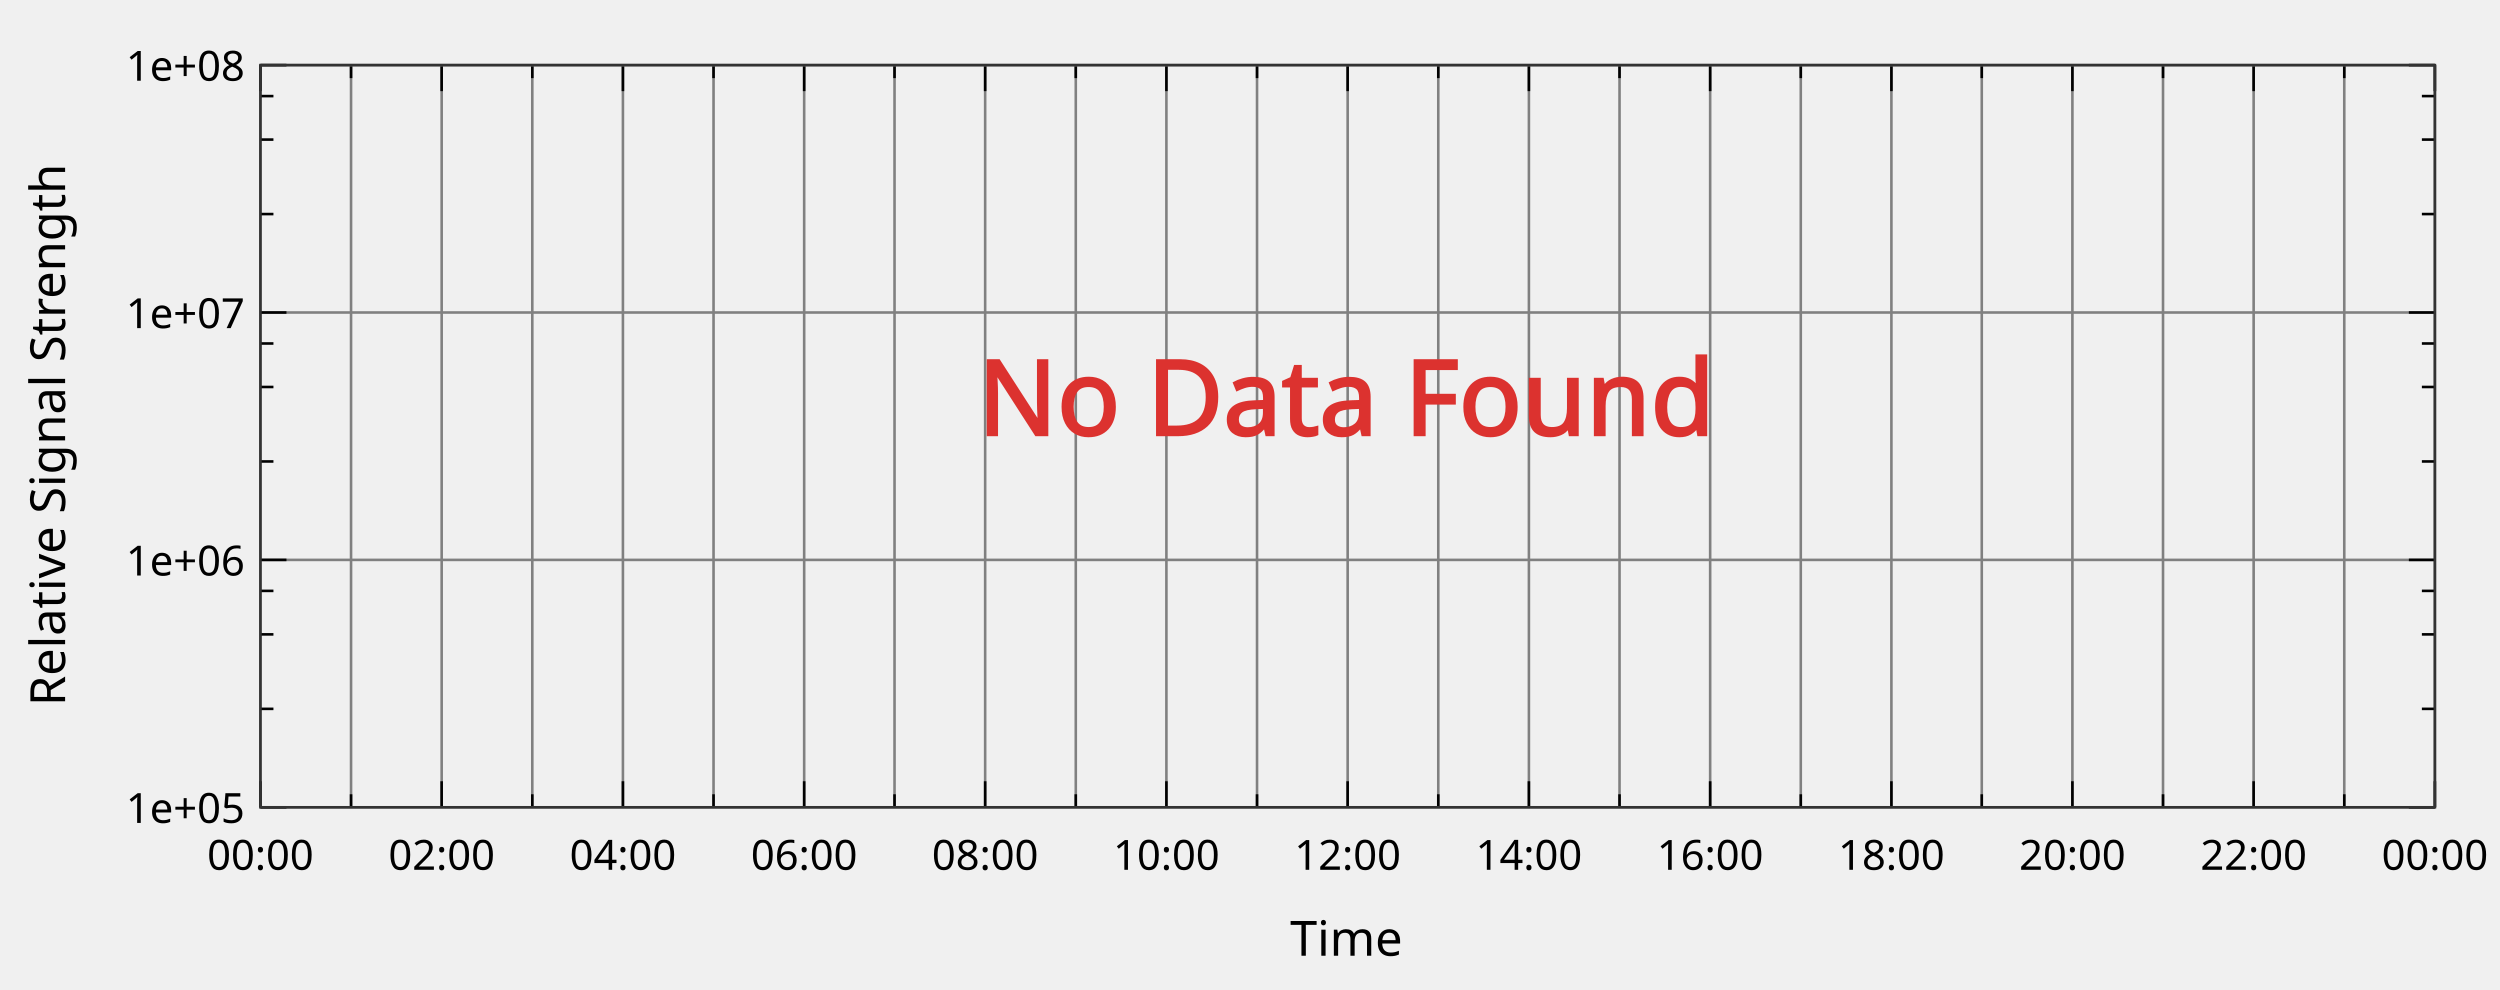
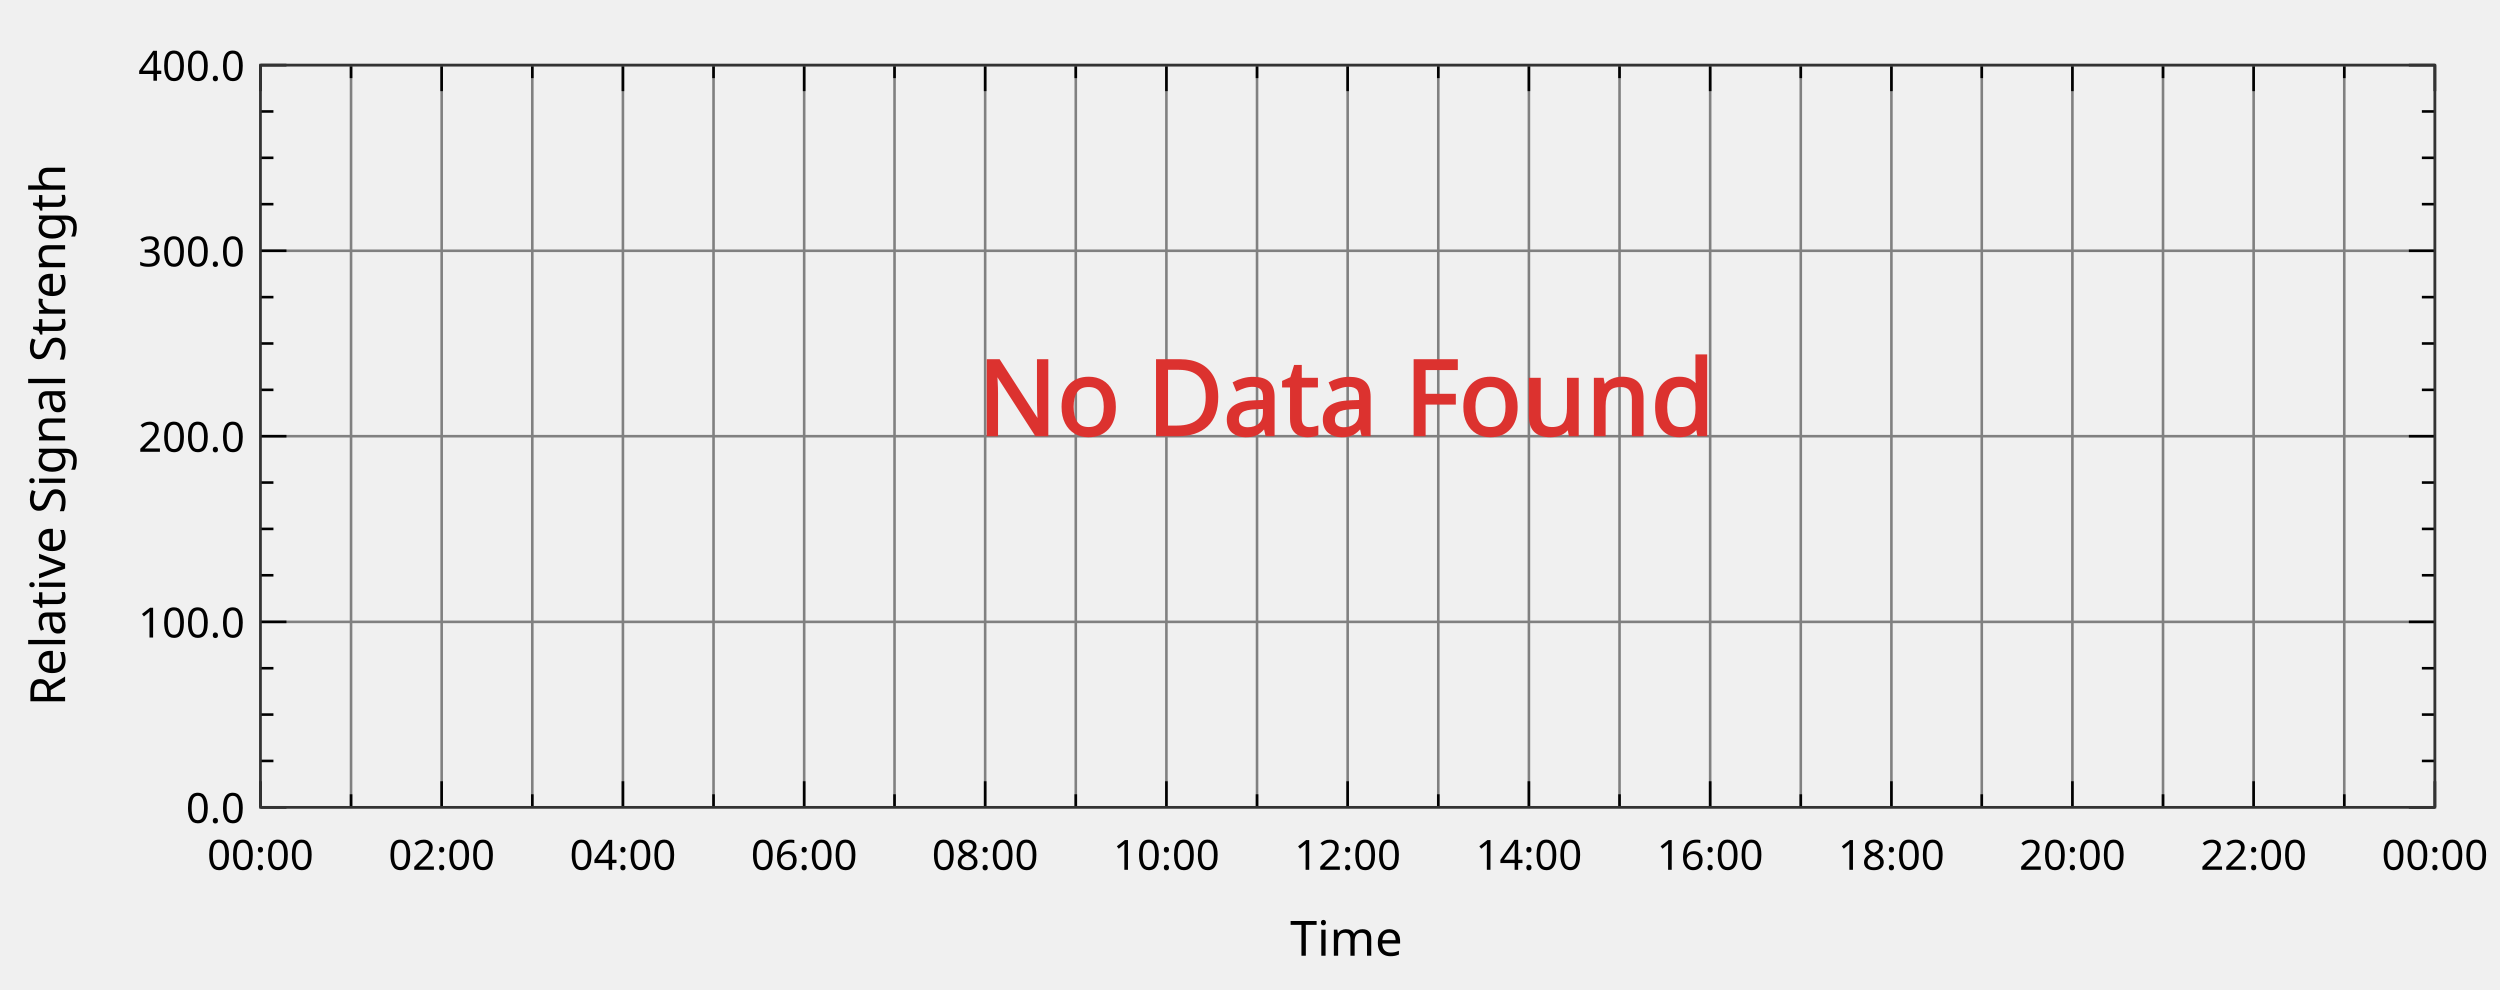
<svg xmlns="http://www.w3.org/2000/svg" xmlns:xlink="http://www.w3.org/1999/xlink" viewbox="0 0 960 380" width="960" height="380" style="font-family: 'Exo'">
  <defs>
    <style type="text/css">@font-face {
	font-family: 'Exo';
	font-style: normal;
	font-weight: 400;
	src: local('Exo Regular'), local('Exo-Regular'), url(http://themes.googleusercontent.com/static/fonts/exo/v1/wocyXRLWPo2Av-yUTmmbTA.woff) format('woff');
}
</style>
  </defs>
  <path id="cursor_line" d="M0,25l0,285" stroke="#cb4b16" stroke-width="1.5" display="none" />
  <g style="color:grey" stroke="currentColor" transform="translate(0,25)">
    <path d="m100.0 0v285" />
    <path d="m134.8 0v285" />
    <path d="m169.6 0v285" />
    <path d="m204.4 0v285" />
    <path d="m239.2 0v285" />
    <path d="m274.0 0v285" />
    <path d="m308.8 0v285" />
    <path d="m343.5 0v285" />
    <path d="m378.3 0v285" />
    <path d="m413.1 0v285" />
    <path d="m447.9 0v285" />
    <path d="m482.7 0v285" />
    <path d="m517.5 0v285" />
    <path d="m552.3 0v285" />
    <path d="m587.1 0v285" />
    <path d="m621.9 0v285" />
    <path d="m656.7 0v285" />
    <path d="m691.5 0v285" />
    <path d="m726.3 0v285" />
    <path d="m761.0 0v285" />
    <path d="m795.8 0v285" />
    <path d="m830.6 0v285" />
    <path d="m865.4 0v285" />
    <path d="m900.2 0v285" />
    <path d="m935.0 0v285" />
  </g>
  <g style="color:black" stroke="currentColor" transform="translate(0,25)">
    <path d="m100.0 0v10m0 265v10" />
    <path d="m134.8 0v5m0 275v5" />
    <path d="m169.6 0v10m0 265v10" />
    <path d="m204.4 0v5m0 275v5" />
    <path d="m239.2 0v10m0 265v10" />
    <path d="m274.0 0v5m0 275v5" />
    <path d="m308.8 0v10m0 265v10" />
    <path d="m343.5 0v5m0 275v5" />
    <path d="m378.3 0v10m0 265v10" />
    <path d="m413.1 0v5m0 275v5" />
    <path d="m447.9 0v10m0 265v10" />
    <path d="m482.7 0v5m0 275v5" />
    <path d="m517.5 0v10m0 265v10" />
    <path d="m552.3 0v5m0 275v5" />
    <path d="m587.1 0v10m0 265v10" />
    <path d="m621.9 0v5m0 275v5" />
    <path d="m656.7 0v10m0 265v10" />
    <path d="m691.5 0v5m0 275v5" />
    <path d="m726.3 0v10m0 265v10" />
    <path d="m761.0 0v5m0 275v5" />
    <path d="m795.8 0v10m0 265v10" />
    <path d="m830.6 0v5m0 275v5" />
    <path d="m865.4 0v10m0 265v10" />
    <path d="m900.2 0v5m0 275v5" />
    <path d="m935.0 0v10m0 265v10" />
  </g>
  <g style="text-anchor:middle" stroke="none" transform="translate(0,334)" font-size="12pt" fill="#000">
    <g transform="translate(100.0)">
      <text>00:00</text>
    </g>
    <g transform="translate(169.6)">
      <text>02:00</text>
    </g>
    <g transform="translate(239.2)">
      <text>04:00</text>
    </g>
    <g transform="translate(308.8)">
      <text>06:00</text>
    </g>
    <g transform="translate(378.3)">
      <text>08:00</text>
    </g>
    <g transform="translate(447.9)">
      <text>10:00</text>
    </g>
    <g transform="translate(517.5)">
      <text>12:00</text>
    </g>
    <g transform="translate(587.1)">
      <text>14:00</text>
    </g>
    <g transform="translate(656.7)">
      <text>16:00</text>
    </g>
    <g transform="translate(726.3)">
      <text>18:00</text>
    </g>
    <g transform="translate(795.8)">
      <text>20:00</text>
    </g>
    <g transform="translate(865.4)">
      <text>22:00</text>
    </g>
    <g transform="translate(935.0)">
      <text>00:00</text>
    </g>
  </g>
  <g style="text-anchor: middle" transform="translate(517 367)" font-size="14pt" fill="#000">
    <text>Time</text>
  </g>
  <g style="color:grey" stroke="currentColor" transform="translate(100,0)">
    <path d="m0 310.0h835" />
-     <path d="m0 215.0h835" />
-     <path d="m0 120.0h835" />
+     <path d="m0 238.8h835" />
+     <path d="m0 167.5h835" />
+     <path d="m0 96.3h835" />
    <path d="m0 25.0h835" />
  </g>
  <g style="color:black" stroke="currentColor" transform="translate(100,0)">
    <path d="m0 310.0h10m815 0h10" />
-     <path d="m0 272.2h5m825 0h5" />
-     <path d="m0 243.6h5m825 0h5" />
-     <path d="m0 226.9h5m825 0h5" />
-     <path d="m0 215.0h10m815 0h10" />
-     <path d="m0 177.2h5m825 0h5" />
-     <path d="m0 148.6h5m825 0h5" />
+     <path d="m0 292.2h5m825 0h5" />
+     <path d="m0 274.4h5m825 0h5" />
+     <path d="m0 256.6h5m825 0h5" />
+     <path d="m0 238.8h10m815 0h10" />
+     <path d="m0 220.9h5m825 0h5" />
+     <path d="m0 203.1h5m825 0h5" />
+     <path d="m0 185.3h5m825 0h5" />
+     <path d="m0 167.5h10m815 0h10" />
+     <path d="m0 149.7h5m825 0h5" />
    <path d="m0 131.9h5m825 0h5" />
-     <path d="m0 120.0h10m815 0h10" />
-     <path d="m0 82.2h5m825 0h5" />
-     <path d="m0 53.6h5m825 0h5" />
-     <path d="m0 36.9h5m825 0h5" />
+     <path d="m0 114.1h5m825 0h5" />
+     <path d="m0 96.3h10m815 0h10" />
+     <path d="m0 78.4h5m825 0h5" />
+     <path d="m0 60.6h5m825 0h5" />
+     <path d="m0 42.8h5m825 0h5" />
    <path d="m0 25.0h10m815 0h10" />
  </g>
  <g style="text-anchor:end" stroke="none" transform="translate(94,0)" font-size="12pt" fill="#000">
    <g transform="translate(0,316.0)">
-       <text>1e+05</text>
+       <text>0.0</text>
    </g>
-     <g transform="translate(0,221.0)">
-       <text>1e+06</text>
+     <g transform="translate(0,244.8)">
+       <text>100.0</text>
    </g>
-     <g transform="translate(0,126.0)">
-       <text>1e+07</text>
+     <g transform="translate(0,173.5)">
+       <text>200.0</text>
+     </g>
+     <g transform="translate(0,102.3)">
+       <text>300.0</text>
    </g>
    <g transform="translate(0,31.0)">
-       <text>1e+08</text>
+       <text>400.0</text>
    </g>
  </g>
  <g style="text-anchor:middle" transform="translate(25 167) rotate(-90)" font-size="14pt" fill="#000">
    <text>Relative Signal Strength</text>
  </g>
  <g stroke="#333" fill="none">
    <path d="m100 25v285h835v-285h-835z" />
  </g>
  <g transform="translate(100,310) scale(1, -1)">
    <a xlink:title="Plot #1">
      <g stroke-width="1.4" stroke-linejoin="bevel" fill="none">
        <path stroke="#dc322f" d="[SPLIT]" />
      </g>
    </a>
  </g>
  <g style="text-anchor:middle" stroke="#dc322f" transform="translate(517,167)" font-size="30pt" display="[SPLIT]" fill="#dc322f">
    <text>No Data Found</text>
  </g>
  <rect x="0" y="0" width="960" height="380" fill="white" fill-opacity="0" stroke="none" stroke-width="0" />
</svg>
